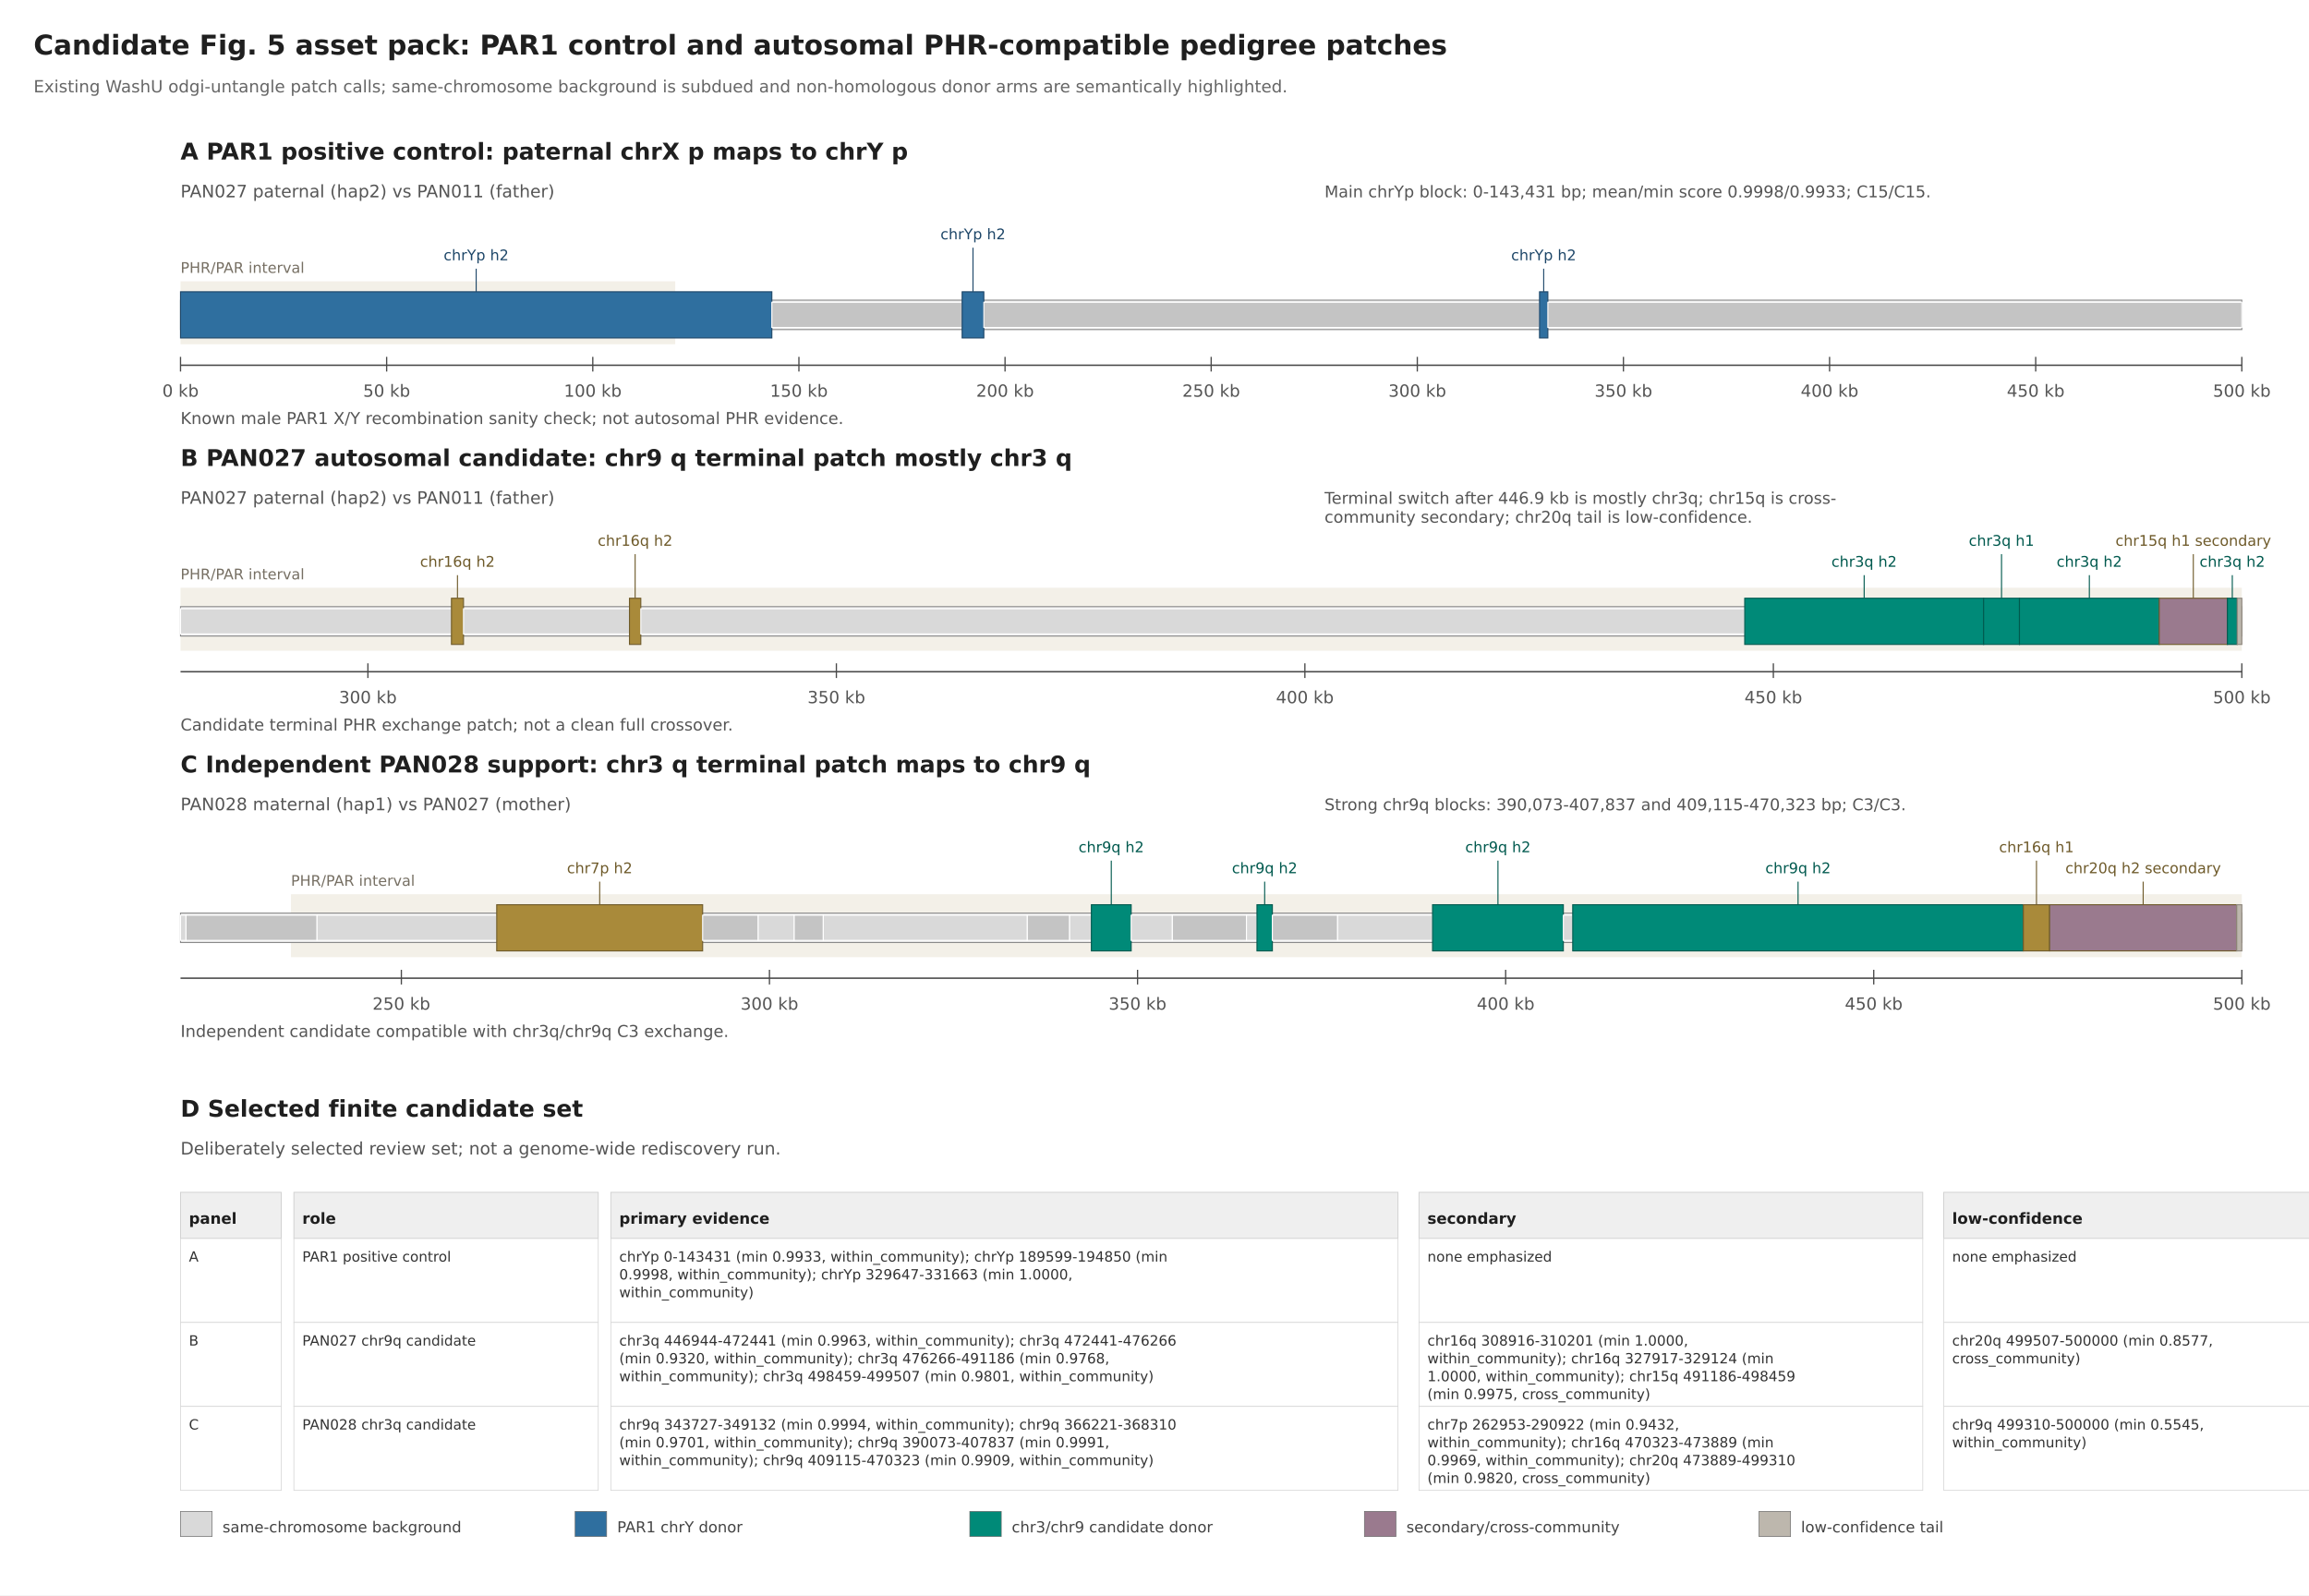
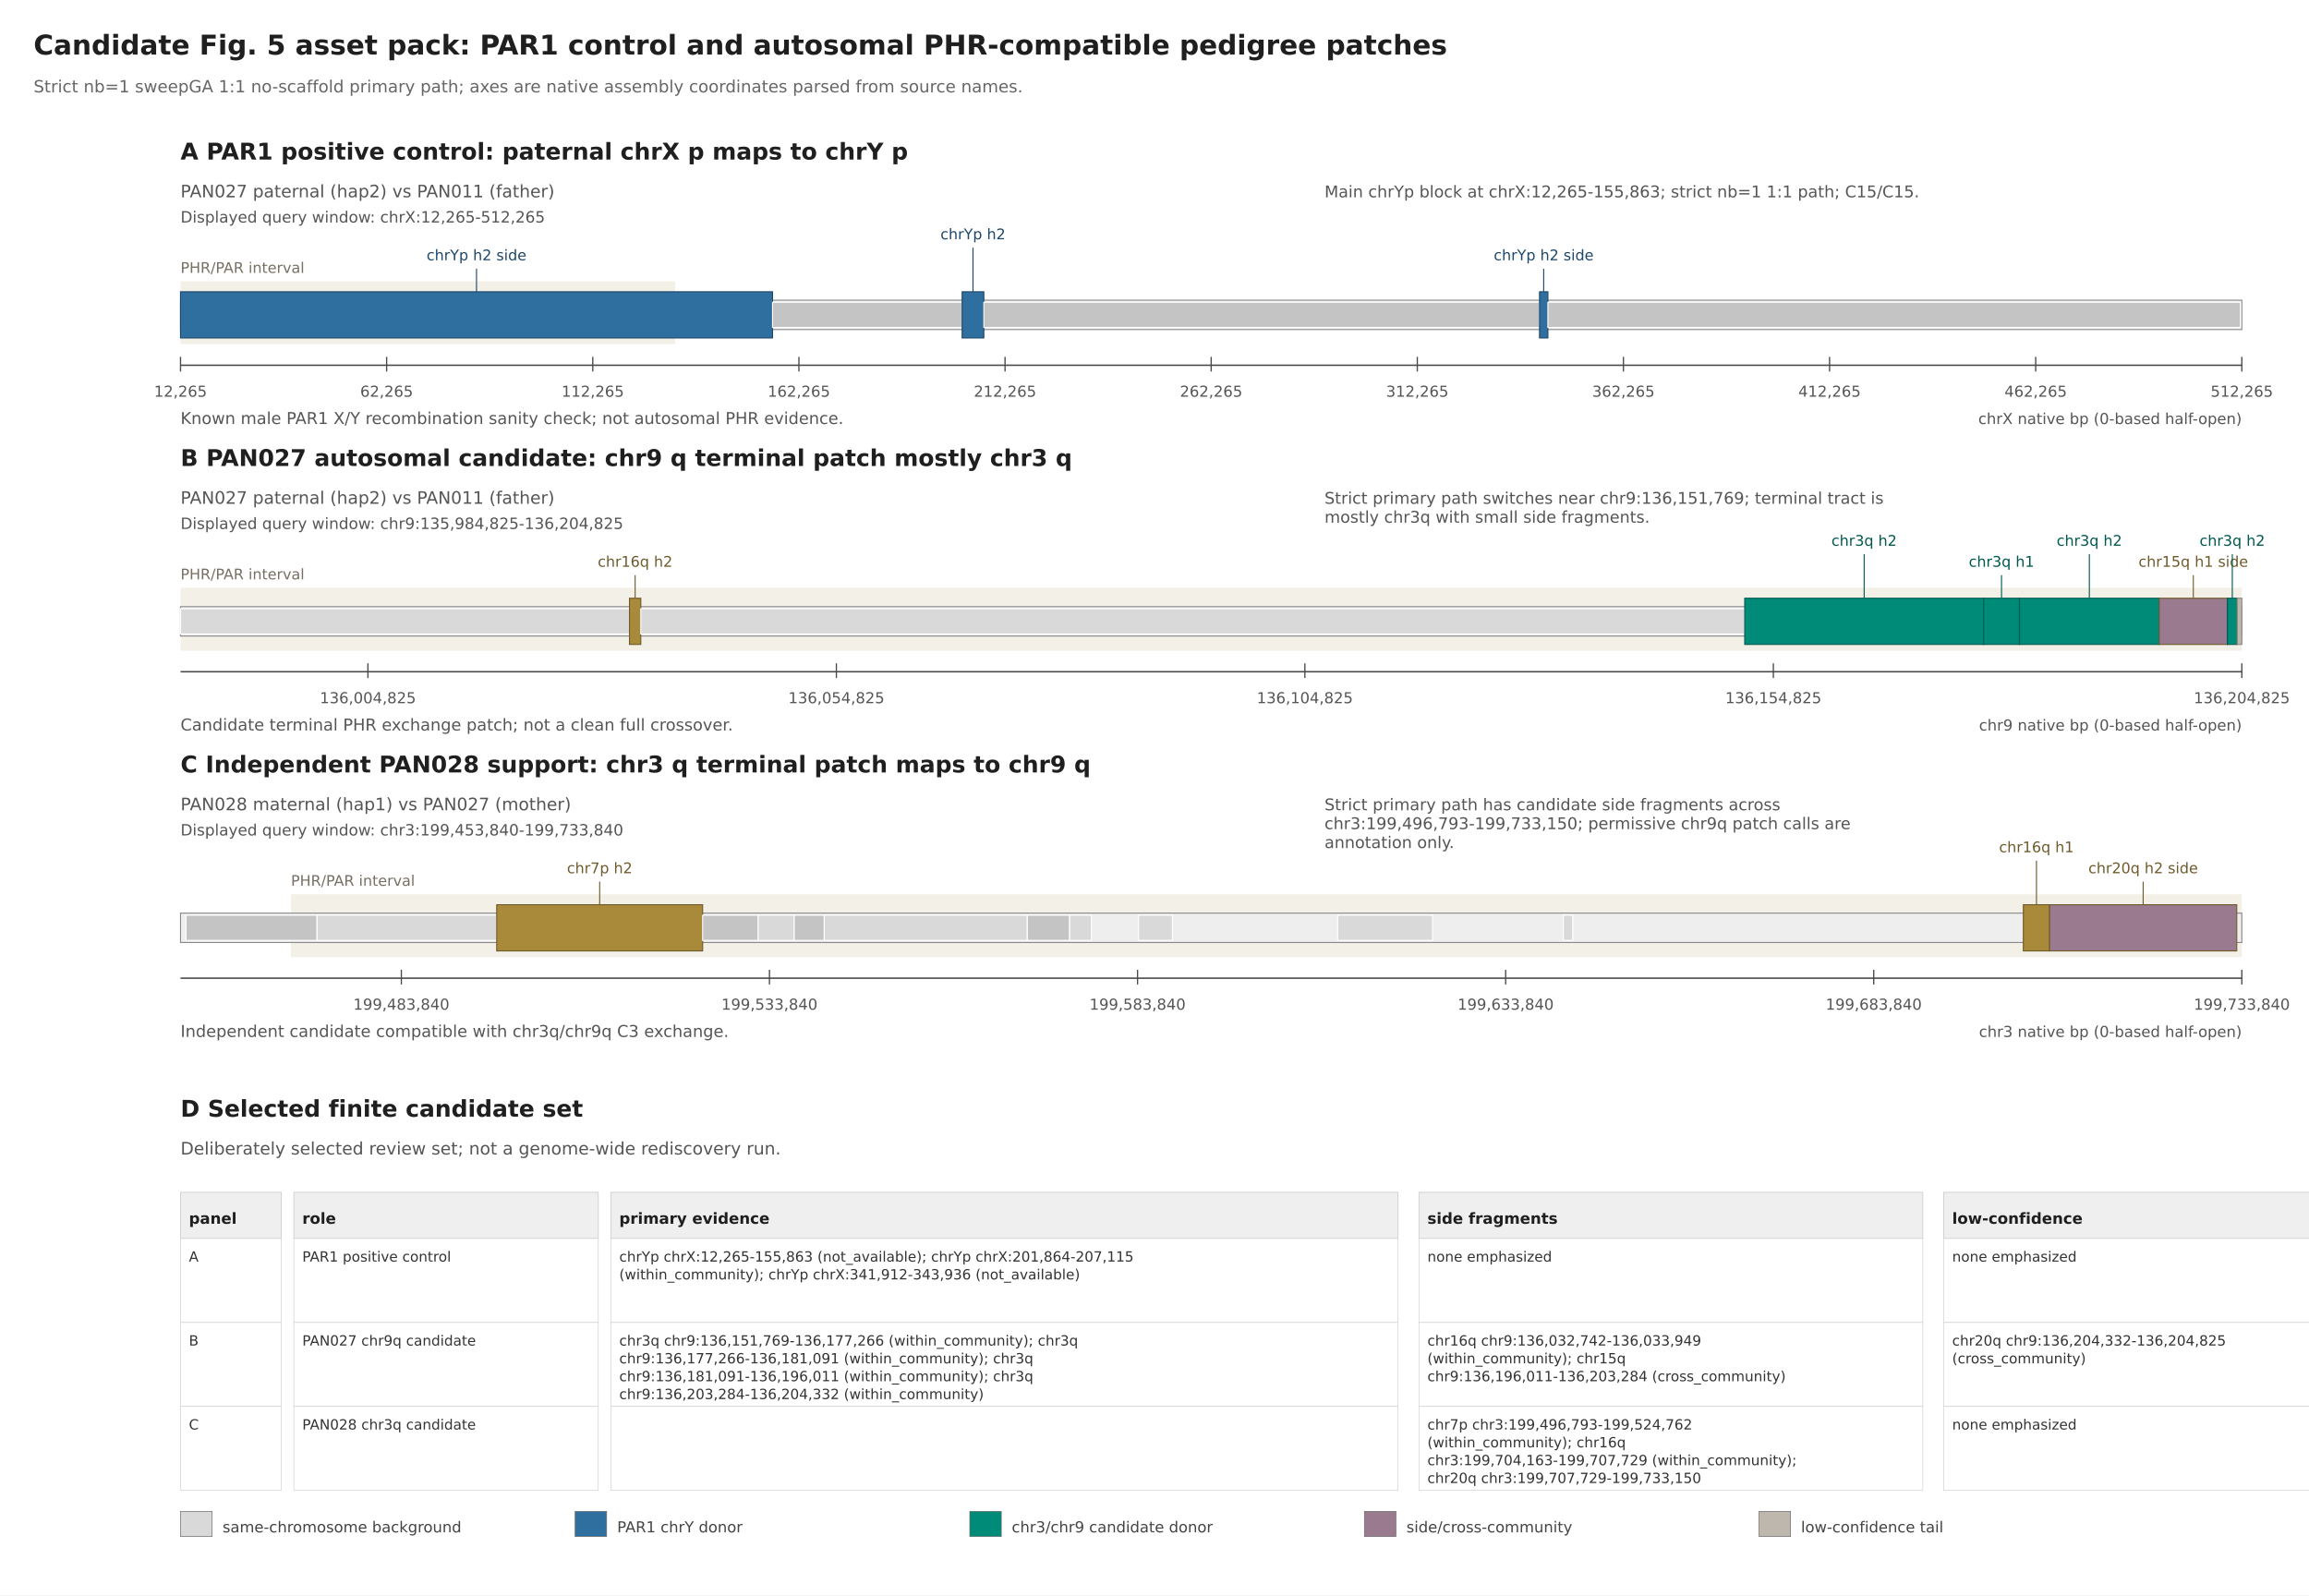
<svg xmlns="http://www.w3.org/2000/svg" width="1100" height="760" viewBox="0 0 1100 760">
  <rect x="0" y="0" width="100%" height="100%" fill="#ffffff" />
  <style>text{font-family:DejaVu Sans,Arial,sans-serif;letter-spacing:0}</style>
  <text x="16.00" y="26.00" font-size="13.00" fill="#1f1f1f" font-weight="bold" text-anchor="start">Candidate Fig. 5 asset pack: PAR1 control and autosomal PHR-compatible pedigree patches</text>
-   <text x="16.00" y="44.00" font-size="8.00" fill="#666666" font-weight="normal" text-anchor="start">Existing WashU odgi-untangle patch calls; same-chromosome background is subdued and non-homologous donor arms are semantically highlighted.</text>
+   <text x="16.00" y="44.00" font-size="8.00" fill="#666666" font-weight="normal" text-anchor="start">Strict nb=1 sweepGA 1:1 no-scaffold primary path; axes are native assembly coordinates parsed from source names.</text>
  <text x="86.00" y="76.00" font-size="11.00" fill="#1f1f1f" font-weight="bold" text-anchor="start">A  PAR1 positive control: paternal chrX p maps to chrY p</text>
  <text x="86.00" y="94.00" font-size="8.20" fill="#555555" font-weight="normal" text-anchor="start">PAN027 paternal (hap2) vs PAN011 (father)</text>
-   <text x="631.00" y="94.00" font-size="7.70" fill="#555555" font-weight="normal" text-anchor="start">Main chrYp block: 0-143,431 bp; mean/min score 0.9998/0.9933; C15/C15.</text>
+   <text x="86.00" y="106.00" font-size="7.40" fill="#555555" font-weight="normal" text-anchor="start">Displayed query window: chrX:12,265-512,265</text>
+   <text x="631.00" y="94.00" font-size="7.70" fill="#555555" font-weight="normal" text-anchor="start">Main chrYp block at chrX:12,265-155,863; strict nb=1 1:1 path; C15/C15.</text>
  <rect x="86.00" y="134.00" width="235.68" height="30.00" fill="#f3f0e8" stroke="none" stroke-width="0.00" opacity="1.000" />
  <text x="86.00" y="130.00" font-size="7.00" fill="#766f63" font-weight="normal" text-anchor="start">PHR/PAR interval</text>
  <rect x="86.00" y="143.00" width="982.00" height="14.00" fill="#eeeeee" stroke="#8a8a8a" stroke-width="0.50" opacity="1.000" />
-   <rect x="86.00" y="139.00" width="281.70" height="22.00" fill="#2f6f9f" stroke="#1d4668" stroke-width="0.50" opacity="1.000" />
-   <line x1="226.85" y1="139.00" x2="226.85" y2="128.00" stroke="#1d4668" stroke-width="0.50" opacity="1.000" />
-   <text x="226.85" y="124.00" font-size="7.00" fill="#1d4668" font-weight="normal" text-anchor="middle">chrYp h2</text>
-   <rect x="367.70" y="144.00" width="90.67" height="12.00" fill="#c4c4c4" stroke="#ffffff" stroke-width="0.50" opacity="1.000" />
+   <rect x="86.00" y="139.00" width="282.03" height="22.00" fill="#2f6f9f" stroke="#1d4668" stroke-width="0.50" opacity="1.000" />
+   <line x1="227.01" y1="139.00" x2="227.01" y2="128.00" stroke="#1d4668" stroke-width="0.50" opacity="1.000" />
+   <text x="227.01" y="124.00" font-size="7.00" fill="#1d4668" font-weight="normal" text-anchor="middle">chrYp h2 side</text>
+   <rect x="368.03" y="144.00" width="90.35" height="12.00" fill="#c4c4c4" stroke="#ffffff" stroke-width="0.50" opacity="1.000" />
  <rect x="458.37" y="139.00" width="10.31" height="22.00" fill="#2f6f9f" stroke="#1d4668" stroke-width="0.50" opacity="1.000" />
  <line x1="463.53" y1="139.00" x2="463.53" y2="118.00" stroke="#1d4668" stroke-width="0.50" opacity="1.000" />
  <text x="463.53" y="114.00" font-size="7.00" fill="#1d4668" font-weight="normal" text-anchor="middle">chrYp h2</text>
  <rect x="468.69" y="144.00" width="264.74" height="12.00" fill="#c4c4c4" stroke="#ffffff" stroke-width="0.50" opacity="1.000" />
-   <rect x="733.43" y="139.00" width="3.96" height="22.00" fill="#2f6f9f" stroke="#1d4668" stroke-width="0.50" opacity="1.000" />
+   <rect x="733.43" y="139.00" width="3.98" height="22.00" fill="#2f6f9f" stroke="#1d4668" stroke-width="0.50" opacity="1.000" />
  <line x1="735.41" y1="139.00" x2="735.41" y2="128.00" stroke="#1d4668" stroke-width="0.50" opacity="1.000" />
-   <text x="735.41" y="124.00" font-size="7.00" fill="#1d4668" font-weight="normal" text-anchor="middle">chrYp h2</text>
-   <rect x="737.39" y="144.00" width="330.61" height="12.00" fill="#c4c4c4" stroke="#ffffff" stroke-width="0.50" opacity="1.000" />
+   <text x="735.41" y="124.00" font-size="7.00" fill="#1d4668" font-weight="normal" text-anchor="middle">chrYp h2 side</text>
+   <rect x="737.40" y="144.00" width="329.96" height="12.00" fill="#c4c4c4" stroke="#ffffff" stroke-width="0.50" opacity="1.000" />
  <text x="86.00" y="202.00" font-size="7.80" fill="#555555" font-weight="normal" text-anchor="start">Known male PAR1 X/Y recombination sanity check; not autosomal PHR evidence.</text>
  <line x1="86.00" y1="174.00" x2="1068.00" y2="174.00" stroke="#4a4a4a" stroke-width="0.70" opacity="1.000" />
  <line x1="86.00" y1="170.00" x2="86.00" y2="177.00" stroke="#4a4a4a" stroke-width="0.60" opacity="1.000" />
-   <text x="86.00" y="189.00" font-size="8.00" fill="#555555" font-weight="normal" text-anchor="middle">0 kb</text>
+   <text x="86.00" y="189.00" font-size="7.20" fill="#555555" font-weight="normal" text-anchor="middle">12,265</text>
  <line x1="184.20" y1="170.00" x2="184.20" y2="177.00" stroke="#4a4a4a" stroke-width="0.60" opacity="1.000" />
-   <text x="184.20" y="189.00" font-size="8.00" fill="#555555" font-weight="normal" text-anchor="middle">50 kb</text>
+   <text x="184.20" y="189.00" font-size="7.20" fill="#555555" font-weight="normal" text-anchor="middle">62,265</text>
  <line x1="282.40" y1="170.00" x2="282.40" y2="177.00" stroke="#4a4a4a" stroke-width="0.60" opacity="1.000" />
-   <text x="282.40" y="189.00" font-size="8.00" fill="#555555" font-weight="normal" text-anchor="middle">100 kb</text>
+   <text x="282.40" y="189.00" font-size="7.20" fill="#555555" font-weight="normal" text-anchor="middle">112,265</text>
  <line x1="380.60" y1="170.00" x2="380.60" y2="177.00" stroke="#4a4a4a" stroke-width="0.60" opacity="1.000" />
-   <text x="380.60" y="189.00" font-size="8.00" fill="#555555" font-weight="normal" text-anchor="middle">150 kb</text>
+   <text x="380.60" y="189.00" font-size="7.20" fill="#555555" font-weight="normal" text-anchor="middle">162,265</text>
  <line x1="478.80" y1="170.00" x2="478.80" y2="177.00" stroke="#4a4a4a" stroke-width="0.60" opacity="1.000" />
-   <text x="478.80" y="189.00" font-size="8.00" fill="#555555" font-weight="normal" text-anchor="middle">200 kb</text>
+   <text x="478.80" y="189.00" font-size="7.20" fill="#555555" font-weight="normal" text-anchor="middle">212,265</text>
  <line x1="577.00" y1="170.00" x2="577.00" y2="177.00" stroke="#4a4a4a" stroke-width="0.60" opacity="1.000" />
-   <text x="577.00" y="189.00" font-size="8.00" fill="#555555" font-weight="normal" text-anchor="middle">250 kb</text>
+   <text x="577.00" y="189.00" font-size="7.20" fill="#555555" font-weight="normal" text-anchor="middle">262,265</text>
  <line x1="675.20" y1="170.00" x2="675.20" y2="177.00" stroke="#4a4a4a" stroke-width="0.60" opacity="1.000" />
-   <text x="675.20" y="189.00" font-size="8.00" fill="#555555" font-weight="normal" text-anchor="middle">300 kb</text>
+   <text x="675.20" y="189.00" font-size="7.20" fill="#555555" font-weight="normal" text-anchor="middle">312,265</text>
  <line x1="773.40" y1="170.00" x2="773.40" y2="177.00" stroke="#4a4a4a" stroke-width="0.60" opacity="1.000" />
-   <text x="773.40" y="189.00" font-size="8.00" fill="#555555" font-weight="normal" text-anchor="middle">350 kb</text>
+   <text x="773.40" y="189.00" font-size="7.20" fill="#555555" font-weight="normal" text-anchor="middle">362,265</text>
  <line x1="871.60" y1="170.00" x2="871.60" y2="177.00" stroke="#4a4a4a" stroke-width="0.60" opacity="1.000" />
-   <text x="871.60" y="189.00" font-size="8.00" fill="#555555" font-weight="normal" text-anchor="middle">400 kb</text>
+   <text x="871.60" y="189.00" font-size="7.20" fill="#555555" font-weight="normal" text-anchor="middle">412,265</text>
  <line x1="969.80" y1="170.00" x2="969.80" y2="177.00" stroke="#4a4a4a" stroke-width="0.60" opacity="1.000" />
-   <text x="969.80" y="189.00" font-size="8.00" fill="#555555" font-weight="normal" text-anchor="middle">450 kb</text>
+   <text x="969.80" y="189.00" font-size="7.20" fill="#555555" font-weight="normal" text-anchor="middle">462,265</text>
  <line x1="1068.00" y1="170.00" x2="1068.00" y2="177.00" stroke="#4a4a4a" stroke-width="0.60" opacity="1.000" />
-   <text x="1068.00" y="189.00" font-size="8.00" fill="#555555" font-weight="normal" text-anchor="middle">500 kb</text>
+   <text x="1068.00" y="189.00" font-size="7.20" fill="#555555" font-weight="normal" text-anchor="middle">512,265</text>
+   <text x="1068.00" y="202.00" font-size="7.20" fill="#555555" font-weight="normal" text-anchor="end">chrX native bp (0-based half-open)</text>
  <text x="86.00" y="222.00" font-size="11.00" fill="#1f1f1f" font-weight="bold" text-anchor="start">B  PAN027 autosomal candidate: chr9 q terminal patch mostly chr3 q</text>
  <text x="86.00" y="240.00" font-size="8.20" fill="#555555" font-weight="normal" text-anchor="start">PAN027 paternal (hap2) vs PAN011 (father)</text>
-   <text x="631.00" y="240.00" font-size="7.70" fill="#555555" font-weight="normal" text-anchor="start">Terminal switch after 446.9 kb is mostly chr3q; chr15q is cross-</text>
-   <text x="631.00" y="249.00" font-size="7.70" fill="#555555" font-weight="normal" text-anchor="start">community secondary; chr20q tail is low-confidence.</text>
+   <text x="86.00" y="252.00" font-size="7.40" fill="#555555" font-weight="normal" text-anchor="start">Displayed query window: chr9:135,984,825-136,204,825</text>
+   <text x="631.00" y="240.00" font-size="7.70" fill="#555555" font-weight="normal" text-anchor="start">Strict primary path switches near chr9:136,151,769; terminal tract is</text>
+   <text x="631.00" y="249.00" font-size="7.70" fill="#555555" font-weight="normal" text-anchor="start">mostly chr3q with small side fragments.</text>
  <rect x="86.00" y="280.00" width="982.00" height="30.00" fill="#f3f0e8" stroke="none" stroke-width="0.00" opacity="1.000" />
  <text x="86.00" y="276.00" font-size="7.00" fill="#766f63" font-weight="normal" text-anchor="start">PHR/PAR interval</text>
  <rect x="86.00" y="289.00" width="982.00" height="14.00" fill="#eeeeee" stroke="#8a8a8a" stroke-width="0.50" opacity="1.000" />
-   <rect x="86.00" y="290.00" width="129.07" height="12.00" fill="#d9d9d9" stroke="#ffffff" stroke-width="0.50" opacity="1.000" />
-   <rect x="215.07" y="285.00" width="5.74" height="22.00" fill="#a98a3a" stroke="#6e5a2a" stroke-width="0.50" opacity="1.000" />
-   <line x1="217.94" y1="285.00" x2="217.94" y2="274.00" stroke="#6e5a2a" stroke-width="0.50" opacity="1.000" />
-   <text x="217.94" y="270.00" font-size="7.00" fill="#6e5a2a" font-weight="normal" text-anchor="middle">chr16q h2</text>
-   <rect x="220.81" y="290.00" width="79.08" height="12.00" fill="#d9d9d9" stroke="#ffffff" stroke-width="0.50" opacity="1.000" />
+   <rect x="86.00" y="290.00" width="213.88" height="12.00" fill="#d9d9d9" stroke="#ffffff" stroke-width="0.50" opacity="1.000" />
  <rect x="299.88" y="285.00" width="5.39" height="22.00" fill="#a98a3a" stroke="#6e5a2a" stroke-width="0.50" opacity="1.000" />
-   <line x1="302.58" y1="285.00" x2="302.58" y2="264.00" stroke="#6e5a2a" stroke-width="0.50" opacity="1.000" />
-   <text x="302.58" y="260.00" font-size="7.00" fill="#6e5a2a" font-weight="normal" text-anchor="middle">chr16q h2</text>
+   <line x1="302.58" y1="285.00" x2="302.58" y2="274.00" stroke="#6e5a2a" stroke-width="0.50" opacity="1.000" />
+   <text x="302.58" y="270.00" font-size="7.00" fill="#6e5a2a" font-weight="normal" text-anchor="middle">chr16q h2</text>
  <rect x="305.27" y="290.00" width="525.91" height="12.00" fill="#d9d9d9" stroke="#ffffff" stroke-width="0.50" opacity="1.000" />
  <rect x="831.18" y="285.00" width="113.81" height="22.00" fill="#008a78" stroke="#00594e" stroke-width="0.50" opacity="1.000" />
-   <line x1="888.08" y1="285.00" x2="888.08" y2="274.00" stroke="#00594e" stroke-width="0.50" opacity="1.000" />
-   <text x="888.08" y="270.00" font-size="7.00" fill="#00594e" font-weight="normal" text-anchor="middle">chr3q h2</text>
+   <line x1="888.08" y1="285.00" x2="888.08" y2="264.00" stroke="#00594e" stroke-width="0.50" opacity="1.000" />
+   <text x="888.08" y="260.00" font-size="7.00" fill="#00594e" font-weight="normal" text-anchor="middle">chr3q h2</text>
  <rect x="944.99" y="285.00" width="17.07" height="22.00" fill="#008a78" stroke="#00594e" stroke-width="0.50" opacity="1.000" />
-   <line x1="953.52" y1="285.00" x2="953.52" y2="264.00" stroke="#00594e" stroke-width="0.50" opacity="1.000" />
-   <text x="953.52" y="260.00" font-size="7.00" fill="#00594e" font-weight="normal" text-anchor="middle">chr3q h1</text>
+   <line x1="953.52" y1="285.00" x2="953.52" y2="274.00" stroke="#00594e" stroke-width="0.50" opacity="1.000" />
+   <text x="953.52" y="270.00" font-size="7.00" fill="#00594e" font-weight="normal" text-anchor="middle">chr3q h1</text>
  <rect x="962.06" y="285.00" width="66.60" height="22.00" fill="#008a78" stroke="#00594e" stroke-width="0.50" opacity="1.000" />
-   <line x1="995.36" y1="285.00" x2="995.36" y2="274.00" stroke="#00594e" stroke-width="0.50" opacity="1.000" />
-   <text x="995.36" y="270.00" font-size="7.00" fill="#00594e" font-weight="normal" text-anchor="middle">chr3q h2</text>
+   <line x1="995.36" y1="285.00" x2="995.36" y2="264.00" stroke="#00594e" stroke-width="0.50" opacity="1.000" />
+   <text x="995.36" y="260.00" font-size="7.00" fill="#00594e" font-weight="normal" text-anchor="middle">chr3q h2</text>
  <rect x="1028.66" y="285.00" width="32.46" height="22.00" fill="#9a7a8e" stroke="#6e5a2a" stroke-width="0.50" opacity="1.000" />
-   <line x1="1044.89" y1="285.00" x2="1044.89" y2="264.00" stroke="#6e5a2a" stroke-width="0.50" opacity="1.000" />
-   <text x="1044.89" y="260.00" font-size="7.00" fill="#6e5a2a" font-weight="normal" text-anchor="middle">chr15q h1 secondary</text>
+   <line x1="1044.89" y1="285.00" x2="1044.89" y2="274.00" stroke="#6e5a2a" stroke-width="0.50" opacity="1.000" />
+   <text x="1044.89" y="270.00" font-size="7.00" fill="#6e5a2a" font-weight="normal" text-anchor="middle">chr15q h1 side</text>
  <rect x="1061.12" y="285.00" width="4.68" height="22.00" fill="#008a78" stroke="#00594e" stroke-width="0.50" opacity="1.000" />
-   <line x1="1063.46" y1="285.00" x2="1063.46" y2="274.00" stroke="#00594e" stroke-width="0.50" opacity="1.000" />
-   <text x="1063.46" y="270.00" font-size="7.00" fill="#00594e" font-weight="normal" text-anchor="middle">chr3q h2</text>
+   <line x1="1063.46" y1="285.00" x2="1063.46" y2="264.00" stroke="#00594e" stroke-width="0.50" opacity="1.000" />
+   <text x="1063.46" y="260.00" font-size="7.00" fill="#00594e" font-weight="normal" text-anchor="middle">chr3q h2</text>
  <rect x="1065.80" y="285.00" width="2.20" height="22.00" fill="#bdb7ad" stroke="#8e877d" stroke-width="0.50" opacity="1.000" />
  <text x="86.00" y="348.00" font-size="7.80" fill="#555555" font-weight="normal" text-anchor="start">Candidate terminal PHR exchange patch; not a clean full crossover.</text>
  <line x1="86.00" y1="320.00" x2="1068.00" y2="320.00" stroke="#4a4a4a" stroke-width="0.70" opacity="1.000" />
  <line x1="175.27" y1="316.00" x2="175.27" y2="323.00" stroke="#4a4a4a" stroke-width="0.60" opacity="1.000" />
-   <text x="175.27" y="335.00" font-size="8.00" fill="#555555" font-weight="normal" text-anchor="middle">300 kb</text>
+   <text x="175.27" y="335.00" font-size="7.20" fill="#555555" font-weight="normal" text-anchor="middle">136,004,825</text>
  <line x1="398.45" y1="316.00" x2="398.45" y2="323.00" stroke="#4a4a4a" stroke-width="0.60" opacity="1.000" />
-   <text x="398.45" y="335.00" font-size="8.00" fill="#555555" font-weight="normal" text-anchor="middle">350 kb</text>
+   <text x="398.45" y="335.00" font-size="7.20" fill="#555555" font-weight="normal" text-anchor="middle">136,054,825</text>
  <line x1="621.64" y1="316.00" x2="621.64" y2="323.00" stroke="#4a4a4a" stroke-width="0.60" opacity="1.000" />
-   <text x="621.64" y="335.00" font-size="8.00" fill="#555555" font-weight="normal" text-anchor="middle">400 kb</text>
+   <text x="621.64" y="335.00" font-size="7.20" fill="#555555" font-weight="normal" text-anchor="middle">136,104,825</text>
  <line x1="844.82" y1="316.00" x2="844.82" y2="323.00" stroke="#4a4a4a" stroke-width="0.60" opacity="1.000" />
-   <text x="844.82" y="335.00" font-size="8.00" fill="#555555" font-weight="normal" text-anchor="middle">450 kb</text>
+   <text x="844.82" y="335.00" font-size="7.20" fill="#555555" font-weight="normal" text-anchor="middle">136,154,825</text>
  <line x1="1068.00" y1="316.00" x2="1068.00" y2="323.00" stroke="#4a4a4a" stroke-width="0.60" opacity="1.000" />
-   <text x="1068.00" y="335.00" font-size="8.00" fill="#555555" font-weight="normal" text-anchor="middle">500 kb</text>
+   <text x="1068.00" y="335.00" font-size="7.20" fill="#555555" font-weight="normal" text-anchor="middle">136,204,825</text>
+   <text x="1068.00" y="348.00" font-size="7.20" fill="#555555" font-weight="normal" text-anchor="end">chr9 native bp (0-based half-open)</text>
  <text x="86.00" y="368.00" font-size="11.00" fill="#1f1f1f" font-weight="bold" text-anchor="start">C  Independent PAN028 support: chr3 q terminal patch maps to chr9 q</text>
  <text x="86.00" y="386.00" font-size="8.20" fill="#555555" font-weight="normal" text-anchor="start">PAN028 maternal (hap1) vs PAN027 (mother)</text>
-   <text x="631.00" y="386.00" font-size="7.70" fill="#555555" font-weight="normal" text-anchor="start">Strong chr9q blocks: 390,073-407,837 and 409,115-470,323 bp; C3/C3.</text>
+   <text x="86.00" y="398.00" font-size="7.40" fill="#555555" font-weight="normal" text-anchor="start">Displayed query window: chr3:199,453,840-199,733,840</text>
+   <text x="631.00" y="386.00" font-size="7.70" fill="#555555" font-weight="normal" text-anchor="start">Strict primary path has candidate side fragments across</text>
+   <text x="631.00" y="395.00" font-size="7.70" fill="#555555" font-weight="normal" text-anchor="start">chr3:199,496,793-199,733,150; permissive chr9q patch calls are</text>
+   <text x="631.00" y="404.00" font-size="7.70" fill="#555555" font-weight="normal" text-anchor="start">annotation only.</text>
  <rect x="138.61" y="426.00" width="929.39" height="30.00" fill="#f3f0e8" stroke="none" stroke-width="0.00" opacity="1.000" />
  <text x="138.61" y="422.00" font-size="7.00" fill="#766f63" font-weight="normal" text-anchor="start">PHR/PAR interval</text>
  <rect x="86.00" y="435.00" width="982.00" height="14.00" fill="#eeeeee" stroke="#8a8a8a" stroke-width="0.50" opacity="1.000" />
-   <rect x="86.00" y="436.00" width="2.62" height="12.00" fill="#d9d9d9" stroke="#ffffff" stroke-width="0.50" opacity="1.000" />
  <rect x="88.62" y="436.00" width="62.42" height="12.00" fill="#c4c4c4" stroke="#ffffff" stroke-width="0.50" opacity="1.000" />
  <rect x="151.04" y="436.00" width="85.60" height="12.00" fill="#d9d9d9" stroke="#ffffff" stroke-width="0.50" opacity="1.000" />
  <rect x="236.64" y="431.00" width="98.09" height="22.00" fill="#a98a3a" stroke="#6e5a2a" stroke-width="0.50" opacity="1.000" />
  <line x1="285.69" y1="431.00" x2="285.69" y2="420.00" stroke="#6e5a2a" stroke-width="0.50" opacity="1.000" />
  <text x="285.69" y="416.00" font-size="7.00" fill="#6e5a2a" font-weight="normal" text-anchor="middle">chr7p h2</text>
  <rect x="334.73" y="436.00" width="26.48" height="12.00" fill="#c4c4c4" stroke="#ffffff" stroke-width="0.50" opacity="1.000" />
  <rect x="361.21" y="436.00" width="17.15" height="12.00" fill="#d9d9d9" stroke="#ffffff" stroke-width="0.50" opacity="1.000" />
-   <rect x="378.36" y="436.00" width="13.86" height="12.00" fill="#c4c4c4" stroke="#ffffff" stroke-width="0.50" opacity="1.000" />
-   <rect x="392.22" y="436.00" width="97.20" height="12.00" fill="#d9d9d9" stroke="#ffffff" stroke-width="0.50" opacity="1.000" />
+   <rect x="378.36" y="436.00" width="14.32" height="12.00" fill="#c4c4c4" stroke="#ffffff" stroke-width="0.50" opacity="1.000" />
+   <rect x="392.68" y="436.00" width="96.73" height="12.00" fill="#d9d9d9" stroke="#ffffff" stroke-width="0.50" opacity="1.000" />
  <rect x="489.42" y="436.00" width="20.15" height="12.00" fill="#c4c4c4" stroke="#ffffff" stroke-width="0.50" opacity="1.000" />
  <rect x="509.57" y="436.00" width="10.36" height="12.00" fill="#d9d9d9" stroke="#ffffff" stroke-width="0.50" opacity="1.000" />
-   <rect x="519.93" y="431.00" width="18.96" height="22.00" fill="#008a78" stroke="#00594e" stroke-width="0.50" opacity="1.000" />
-   <line x1="529.41" y1="431.00" x2="529.41" y2="410.00" stroke="#00594e" stroke-width="0.50" opacity="1.000" />
-   <text x="529.41" y="406.00" font-size="7.00" fill="#00594e" font-weight="normal" text-anchor="middle">chr9q h2</text>
-   <rect x="538.88" y="436.00" width="19.63" height="12.00" fill="#d9d9d9" stroke="#ffffff" stroke-width="0.50" opacity="1.000" />
-   <rect x="558.52" y="436.00" width="35.30" height="12.00" fill="#c4c4c4" stroke="#ffffff" stroke-width="0.50" opacity="1.000" />
-   <rect x="593.81" y="436.00" width="5.00" height="12.00" fill="#d9d9d9" stroke="#ffffff" stroke-width="0.50" opacity="1.000" />
-   <rect x="598.82" y="431.00" width="7.33" height="22.00" fill="#008a78" stroke="#00594e" stroke-width="0.50" opacity="1.000" />
-   <line x1="602.48" y1="431.00" x2="602.48" y2="420.00" stroke="#00594e" stroke-width="0.50" opacity="1.000" />
-   <text x="602.48" y="416.00" font-size="7.00" fill="#00594e" font-weight="normal" text-anchor="middle">chr9q h2</text>
-   <rect x="606.14" y="436.00" width="31.10" height="12.00" fill="#c4c4c4" stroke="#ffffff" stroke-width="0.50" opacity="1.000" />
+   <rect x="542.41" y="436.00" width="16.11" height="12.00" fill="#d9d9d9" stroke="#ffffff" stroke-width="0.50" opacity="1.000" />
  <rect x="637.25" y="436.00" width="45.22" height="12.00" fill="#d9d9d9" stroke="#ffffff" stroke-width="0.50" opacity="1.000" />
-   <rect x="682.47" y="431.00" width="62.30" height="22.00" fill="#008a78" stroke="#00594e" stroke-width="0.50" opacity="1.000" />
-   <line x1="713.62" y1="431.00" x2="713.62" y2="410.00" stroke="#00594e" stroke-width="0.50" opacity="1.000" />
-   <text x="713.62" y="406.00" font-size="7.00" fill="#00594e" font-weight="normal" text-anchor="middle">chr9q h2</text>
  <rect x="744.77" y="436.00" width="4.48" height="12.00" fill="#d9d9d9" stroke="#ffffff" stroke-width="0.50" opacity="1.000" />
-   <rect x="749.25" y="431.00" width="214.67" height="22.00" fill="#008a78" stroke="#00594e" stroke-width="0.50" opacity="1.000" />
-   <line x1="856.59" y1="431.00" x2="856.59" y2="420.00" stroke="#00594e" stroke-width="0.50" opacity="1.000" />
-   <text x="856.59" y="416.00" font-size="7.00" fill="#00594e" font-weight="normal" text-anchor="middle">chr9q h2</text>
  <rect x="963.92" y="431.00" width="12.51" height="22.00" fill="#a98a3a" stroke="#6e5a2a" stroke-width="0.50" opacity="1.000" />
  <line x1="970.17" y1="431.00" x2="970.17" y2="410.00" stroke="#6e5a2a" stroke-width="0.50" opacity="1.000" />
  <text x="970.17" y="406.00" font-size="7.00" fill="#6e5a2a" font-weight="normal" text-anchor="middle">chr16q h1</text>
  <rect x="976.42" y="431.00" width="89.16" height="22.00" fill="#9a7a8e" stroke="#6e5a2a" stroke-width="0.50" opacity="1.000" />
  <line x1="1021.00" y1="431.00" x2="1021.00" y2="420.00" stroke="#6e5a2a" stroke-width="0.50" opacity="1.000" />
-   <text x="1021.00" y="416.00" font-size="7.00" fill="#6e5a2a" font-weight="normal" text-anchor="middle">chr20q h2 secondary</text>
-   <rect x="1065.58" y="431.00" width="2.42" height="22.00" fill="#bdb7ad" stroke="#8e877d" stroke-width="0.50" opacity="1.000" />
+   <text x="1021.00" y="416.00" font-size="7.00" fill="#6e5a2a" font-weight="normal" text-anchor="middle">chr20q h2 side</text>
  <text x="86.00" y="494.00" font-size="7.80" fill="#555555" font-weight="normal" text-anchor="start">Independent candidate compatible with chr3q/chr9q C3 exchange.</text>
  <line x1="86.00" y1="466.00" x2="1068.00" y2="466.00" stroke="#4a4a4a" stroke-width="0.70" opacity="1.000" />
  <line x1="191.21" y1="462.00" x2="191.21" y2="469.00" stroke="#4a4a4a" stroke-width="0.60" opacity="1.000" />
-   <text x="191.21" y="481.00" font-size="8.00" fill="#555555" font-weight="normal" text-anchor="middle">250 kb</text>
+   <text x="191.21" y="481.00" font-size="7.20" fill="#555555" font-weight="normal" text-anchor="middle">199,483,840</text>
  <line x1="366.57" y1="462.00" x2="366.57" y2="469.00" stroke="#4a4a4a" stroke-width="0.60" opacity="1.000" />
-   <text x="366.57" y="481.00" font-size="8.00" fill="#555555" font-weight="normal" text-anchor="middle">300 kb</text>
+   <text x="366.57" y="481.00" font-size="7.20" fill="#555555" font-weight="normal" text-anchor="middle">199,533,840</text>
  <line x1="541.93" y1="462.00" x2="541.93" y2="469.00" stroke="#4a4a4a" stroke-width="0.60" opacity="1.000" />
-   <text x="541.93" y="481.00" font-size="8.00" fill="#555555" font-weight="normal" text-anchor="middle">350 kb</text>
+   <text x="541.93" y="481.00" font-size="7.20" fill="#555555" font-weight="normal" text-anchor="middle">199,583,840</text>
  <line x1="717.29" y1="462.00" x2="717.29" y2="469.00" stroke="#4a4a4a" stroke-width="0.60" opacity="1.000" />
-   <text x="717.29" y="481.00" font-size="8.00" fill="#555555" font-weight="normal" text-anchor="middle">400 kb</text>
+   <text x="717.29" y="481.00" font-size="7.20" fill="#555555" font-weight="normal" text-anchor="middle">199,633,840</text>
  <line x1="892.64" y1="462.00" x2="892.64" y2="469.00" stroke="#4a4a4a" stroke-width="0.60" opacity="1.000" />
-   <text x="892.64" y="481.00" font-size="8.00" fill="#555555" font-weight="normal" text-anchor="middle">450 kb</text>
+   <text x="892.64" y="481.00" font-size="7.20" fill="#555555" font-weight="normal" text-anchor="middle">199,683,840</text>
  <line x1="1068.00" y1="462.00" x2="1068.00" y2="469.00" stroke="#4a4a4a" stroke-width="0.60" opacity="1.000" />
-   <text x="1068.00" y="481.00" font-size="8.00" fill="#555555" font-weight="normal" text-anchor="middle">500 kb</text>
+   <text x="1068.00" y="481.00" font-size="7.20" fill="#555555" font-weight="normal" text-anchor="middle">199,733,840</text>
+   <text x="1068.00" y="494.00" font-size="7.20" fill="#555555" font-weight="normal" text-anchor="end">chr3 native bp (0-based half-open)</text>
  <text x="86.00" y="532.00" font-size="11.00" fill="#1f1f1f" font-weight="bold" text-anchor="start">D  Selected finite candidate set</text>
  <text x="86.00" y="550.00" font-size="8.20" fill="#555555" font-weight="normal" text-anchor="start">Deliberately selected review set; not a genome-wide rediscovery run.</text>
  <rect x="86.00" y="568.00" width="48.00" height="22.00" fill="#efefef" stroke="#cfcfcf" stroke-width="0.40" opacity="1.000" />
  <text x="90.00" y="583.00" font-size="7.30" fill="#1f1f1f" font-weight="bold" text-anchor="start">panel</text>
  <rect x="140.00" y="568.00" width="145.00" height="22.00" fill="#efefef" stroke="#cfcfcf" stroke-width="0.40" opacity="1.000" />
  <text x="144.00" y="583.00" font-size="7.30" fill="#1f1f1f" font-weight="bold" text-anchor="start">role</text>
  <rect x="291.00" y="568.00" width="375.00" height="22.00" fill="#efefef" stroke="#cfcfcf" stroke-width="0.40" opacity="1.000" />
  <text x="295.00" y="583.00" font-size="7.30" fill="#1f1f1f" font-weight="bold" text-anchor="start">primary evidence</text>
  <rect x="676.00" y="568.00" width="240.00" height="22.00" fill="#efefef" stroke="#cfcfcf" stroke-width="0.40" opacity="1.000" />
-   <text x="680.00" y="583.00" font-size="7.30" fill="#1f1f1f" font-weight="bold" text-anchor="start">secondary</text>
+   <text x="680.00" y="583.00" font-size="7.30" fill="#1f1f1f" font-weight="bold" text-anchor="start">side fragments</text>
  <rect x="926.00" y="568.00" width="190.00" height="22.00" fill="#efefef" stroke="#cfcfcf" stroke-width="0.40" opacity="1.000" />
  <text x="930.00" y="583.00" font-size="7.30" fill="#1f1f1f" font-weight="bold" text-anchor="start">low-confidence</text>
  <rect x="86.00" y="590.00" width="48.00" height="40.00" fill="#ffffff" stroke="#d6d6d6" stroke-width="0.35" opacity="1.000" />
  <text x="90.00" y="601.00" font-size="6.70" fill="#333333" font-weight="normal" text-anchor="start">A</text>
  <rect x="140.00" y="590.00" width="145.00" height="40.00" fill="#ffffff" stroke="#d6d6d6" stroke-width="0.35" opacity="1.000" />
  <text x="144.00" y="601.00" font-size="6.70" fill="#333333" font-weight="normal" text-anchor="start">PAR1 positive control</text>
  <rect x="291.00" y="590.00" width="375.00" height="40.00" fill="#ffffff" stroke="#d6d6d6" stroke-width="0.35" opacity="1.000" />
-   <text x="295.00" y="601.00" font-size="6.70" fill="#333333" font-weight="normal" text-anchor="start">chrYp 0-143431 (min 0.9933, within_community); chrYp 189599-194850 (min</text>
-   <text x="295.00" y="609.50" font-size="6.70" fill="#333333" font-weight="normal" text-anchor="start">0.9998, within_community); chrYp 329647-331663 (min 1.0000,</text>
-   <text x="295.00" y="618.00" font-size="6.70" fill="#333333" font-weight="normal" text-anchor="start">within_community)</text>
+   <text x="295.00" y="601.00" font-size="6.70" fill="#333333" font-weight="normal" text-anchor="start">chrYp chrX:12,265-155,863 (not_available); chrYp chrX:201,864-207,115</text>
+   <text x="295.00" y="609.50" font-size="6.70" fill="#333333" font-weight="normal" text-anchor="start">(within_community); chrYp chrX:341,912-343,936 (not_available)</text>
  <rect x="676.00" y="590.00" width="240.00" height="40.00" fill="#ffffff" stroke="#d6d6d6" stroke-width="0.35" opacity="1.000" />
  <text x="680.00" y="601.00" font-size="6.70" fill="#333333" font-weight="normal" text-anchor="start">none emphasized</text>
  <rect x="926.00" y="590.00" width="190.00" height="40.00" fill="#ffffff" stroke="#d6d6d6" stroke-width="0.35" opacity="1.000" />
  <text x="930.00" y="601.00" font-size="6.70" fill="#333333" font-weight="normal" text-anchor="start">none emphasized</text>
  <rect x="86.00" y="630.00" width="48.00" height="40.00" fill="#ffffff" stroke="#d6d6d6" stroke-width="0.35" opacity="1.000" />
  <text x="90.00" y="641.00" font-size="6.70" fill="#333333" font-weight="normal" text-anchor="start">B</text>
  <rect x="140.00" y="630.00" width="145.00" height="40.00" fill="#ffffff" stroke="#d6d6d6" stroke-width="0.35" opacity="1.000" />
  <text x="144.00" y="641.00" font-size="6.70" fill="#333333" font-weight="normal" text-anchor="start">PAN027 chr9q candidate</text>
  <rect x="291.00" y="630.00" width="375.00" height="40.00" fill="#ffffff" stroke="#d6d6d6" stroke-width="0.35" opacity="1.000" />
-   <text x="295.00" y="641.00" font-size="6.70" fill="#333333" font-weight="normal" text-anchor="start">chr3q 446944-472441 (min 0.9963, within_community); chr3q 472441-476266</text>
-   <text x="295.00" y="649.50" font-size="6.70" fill="#333333" font-weight="normal" text-anchor="start">(min 0.9320, within_community); chr3q 476266-491186 (min 0.9768,</text>
-   <text x="295.00" y="658.00" font-size="6.70" fill="#333333" font-weight="normal" text-anchor="start">within_community); chr3q 498459-499507 (min 0.9801, within_community)</text>
+   <text x="295.00" y="641.00" font-size="6.70" fill="#333333" font-weight="normal" text-anchor="start">chr3q chr9:136,151,769-136,177,266 (within_community); chr3q</text>
+   <text x="295.00" y="649.50" font-size="6.70" fill="#333333" font-weight="normal" text-anchor="start">chr9:136,177,266-136,181,091 (within_community); chr3q</text>
+   <text x="295.00" y="658.00" font-size="6.70" fill="#333333" font-weight="normal" text-anchor="start">chr9:136,181,091-136,196,011 (within_community); chr3q</text>
+   <text x="295.00" y="666.50" font-size="6.70" fill="#333333" font-weight="normal" text-anchor="start">chr9:136,203,284-136,204,332 (within_community)</text>
  <rect x="676.00" y="630.00" width="240.00" height="40.00" fill="#ffffff" stroke="#d6d6d6" stroke-width="0.35" opacity="1.000" />
-   <text x="680.00" y="641.00" font-size="6.70" fill="#333333" font-weight="normal" text-anchor="start">chr16q 308916-310201 (min 1.0000,</text>
-   <text x="680.00" y="649.50" font-size="6.70" fill="#333333" font-weight="normal" text-anchor="start">within_community); chr16q 327917-329124 (min</text>
-   <text x="680.00" y="658.00" font-size="6.70" fill="#333333" font-weight="normal" text-anchor="start">1.0000, within_community); chr15q 491186-498459</text>
-   <text x="680.00" y="666.50" font-size="6.70" fill="#333333" font-weight="normal" text-anchor="start">(min 0.9975, cross_community)</text>
+   <text x="680.00" y="641.00" font-size="6.70" fill="#333333" font-weight="normal" text-anchor="start">chr16q chr9:136,032,742-136,033,949</text>
+   <text x="680.00" y="649.50" font-size="6.70" fill="#333333" font-weight="normal" text-anchor="start">(within_community); chr15q</text>
+   <text x="680.00" y="658.00" font-size="6.70" fill="#333333" font-weight="normal" text-anchor="start">chr9:136,196,011-136,203,284 (cross_community)</text>
  <rect x="926.00" y="630.00" width="190.00" height="40.00" fill="#ffffff" stroke="#d6d6d6" stroke-width="0.35" opacity="1.000" />
-   <text x="930.00" y="641.00" font-size="6.70" fill="#333333" font-weight="normal" text-anchor="start">chr20q 499507-500000 (min 0.8577,</text>
-   <text x="930.00" y="649.50" font-size="6.70" fill="#333333" font-weight="normal" text-anchor="start">cross_community)</text>
+   <text x="930.00" y="641.00" font-size="6.70" fill="#333333" font-weight="normal" text-anchor="start">chr20q chr9:136,204,332-136,204,825</text>
+   <text x="930.00" y="649.50" font-size="6.70" fill="#333333" font-weight="normal" text-anchor="start">(cross_community)</text>
  <rect x="86.00" y="670.00" width="48.00" height="40.00" fill="#ffffff" stroke="#d6d6d6" stroke-width="0.35" opacity="1.000" />
  <text x="90.00" y="681.00" font-size="6.70" fill="#333333" font-weight="normal" text-anchor="start">C</text>
  <rect x="140.00" y="670.00" width="145.00" height="40.00" fill="#ffffff" stroke="#d6d6d6" stroke-width="0.35" opacity="1.000" />
  <text x="144.00" y="681.00" font-size="6.70" fill="#333333" font-weight="normal" text-anchor="start">PAN028 chr3q candidate</text>
  <rect x="291.00" y="670.00" width="375.00" height="40.00" fill="#ffffff" stroke="#d6d6d6" stroke-width="0.35" opacity="1.000" />
-   <text x="295.00" y="681.00" font-size="6.70" fill="#333333" font-weight="normal" text-anchor="start">chr9q 343727-349132 (min 0.9994, within_community); chr9q 366221-368310</text>
-   <text x="295.00" y="689.50" font-size="6.70" fill="#333333" font-weight="normal" text-anchor="start">(min 0.9701, within_community); chr9q 390073-407837 (min 0.9991,</text>
-   <text x="295.00" y="698.00" font-size="6.70" fill="#333333" font-weight="normal" text-anchor="start">within_community); chr9q 409115-470323 (min 0.9909, within_community)</text>
  <rect x="676.00" y="670.00" width="240.00" height="40.00" fill="#ffffff" stroke="#d6d6d6" stroke-width="0.35" opacity="1.000" />
-   <text x="680.00" y="681.00" font-size="6.70" fill="#333333" font-weight="normal" text-anchor="start">chr7p 262953-290922 (min 0.9432,</text>
-   <text x="680.00" y="689.50" font-size="6.70" fill="#333333" font-weight="normal" text-anchor="start">within_community); chr16q 470323-473889 (min</text>
-   <text x="680.00" y="698.00" font-size="6.70" fill="#333333" font-weight="normal" text-anchor="start">0.9969, within_community); chr20q 473889-499310</text>
-   <text x="680.00" y="706.50" font-size="6.70" fill="#333333" font-weight="normal" text-anchor="start">(min 0.9820, cross_community)</text>
+   <text x="680.00" y="681.00" font-size="6.70" fill="#333333" font-weight="normal" text-anchor="start">chr7p chr3:199,496,793-199,524,762</text>
+   <text x="680.00" y="689.50" font-size="6.70" fill="#333333" font-weight="normal" text-anchor="start">(within_community); chr16q</text>
+   <text x="680.00" y="698.00" font-size="6.70" fill="#333333" font-weight="normal" text-anchor="start">chr3:199,704,163-199,707,729 (within_community);</text>
+   <text x="680.00" y="706.50" font-size="6.70" fill="#333333" font-weight="normal" text-anchor="start">chr20q chr3:199,707,729-199,733,150</text>
  <rect x="926.00" y="670.00" width="190.00" height="40.00" fill="#ffffff" stroke="#d6d6d6" stroke-width="0.35" opacity="1.000" />
-   <text x="930.00" y="681.00" font-size="6.70" fill="#333333" font-weight="normal" text-anchor="start">chr9q 499310-500000 (min 0.5545,</text>
-   <text x="930.00" y="689.50" font-size="6.70" fill="#333333" font-weight="normal" text-anchor="start">within_community)</text>
+   <text x="930.00" y="681.00" font-size="6.70" fill="#333333" font-weight="normal" text-anchor="start">none emphasized</text>
  <rect x="86.00" y="720.00" width="15.00" height="12.00" fill="#d9d9d9" stroke="#666666" stroke-width="0.30" opacity="1.000" />
  <text x="106.00" y="730.00" font-size="7.20" fill="#444444" font-weight="normal" text-anchor="start">same-chromosome background</text>
  <rect x="274.00" y="720.00" width="15.00" height="12.00" fill="#2f6f9f" stroke="#666666" stroke-width="0.30" opacity="1.000" />
  <text x="294.00" y="730.00" font-size="7.20" fill="#444444" font-weight="normal" text-anchor="start">PAR1 chrY donor</text>
  <rect x="462.00" y="720.00" width="15.00" height="12.00" fill="#008a78" stroke="#666666" stroke-width="0.30" opacity="1.000" />
  <text x="482.00" y="730.00" font-size="7.20" fill="#444444" font-weight="normal" text-anchor="start">chr3/chr9 candidate donor</text>
  <rect x="650.00" y="720.00" width="15.00" height="12.00" fill="#9a7a8e" stroke="#666666" stroke-width="0.30" opacity="1.000" />
-   <text x="670.00" y="730.00" font-size="7.20" fill="#444444" font-weight="normal" text-anchor="start">secondary/cross-community</text>
+   <text x="670.00" y="730.00" font-size="7.20" fill="#444444" font-weight="normal" text-anchor="start">side/cross-community</text>
  <rect x="838.00" y="720.00" width="15.00" height="12.00" fill="#bdb7ad" stroke="#666666" stroke-width="0.30" opacity="1.000" />
  <text x="858.00" y="730.00" font-size="7.20" fill="#444444" font-weight="normal" text-anchor="start">low-confidence tail</text>
</svg>
